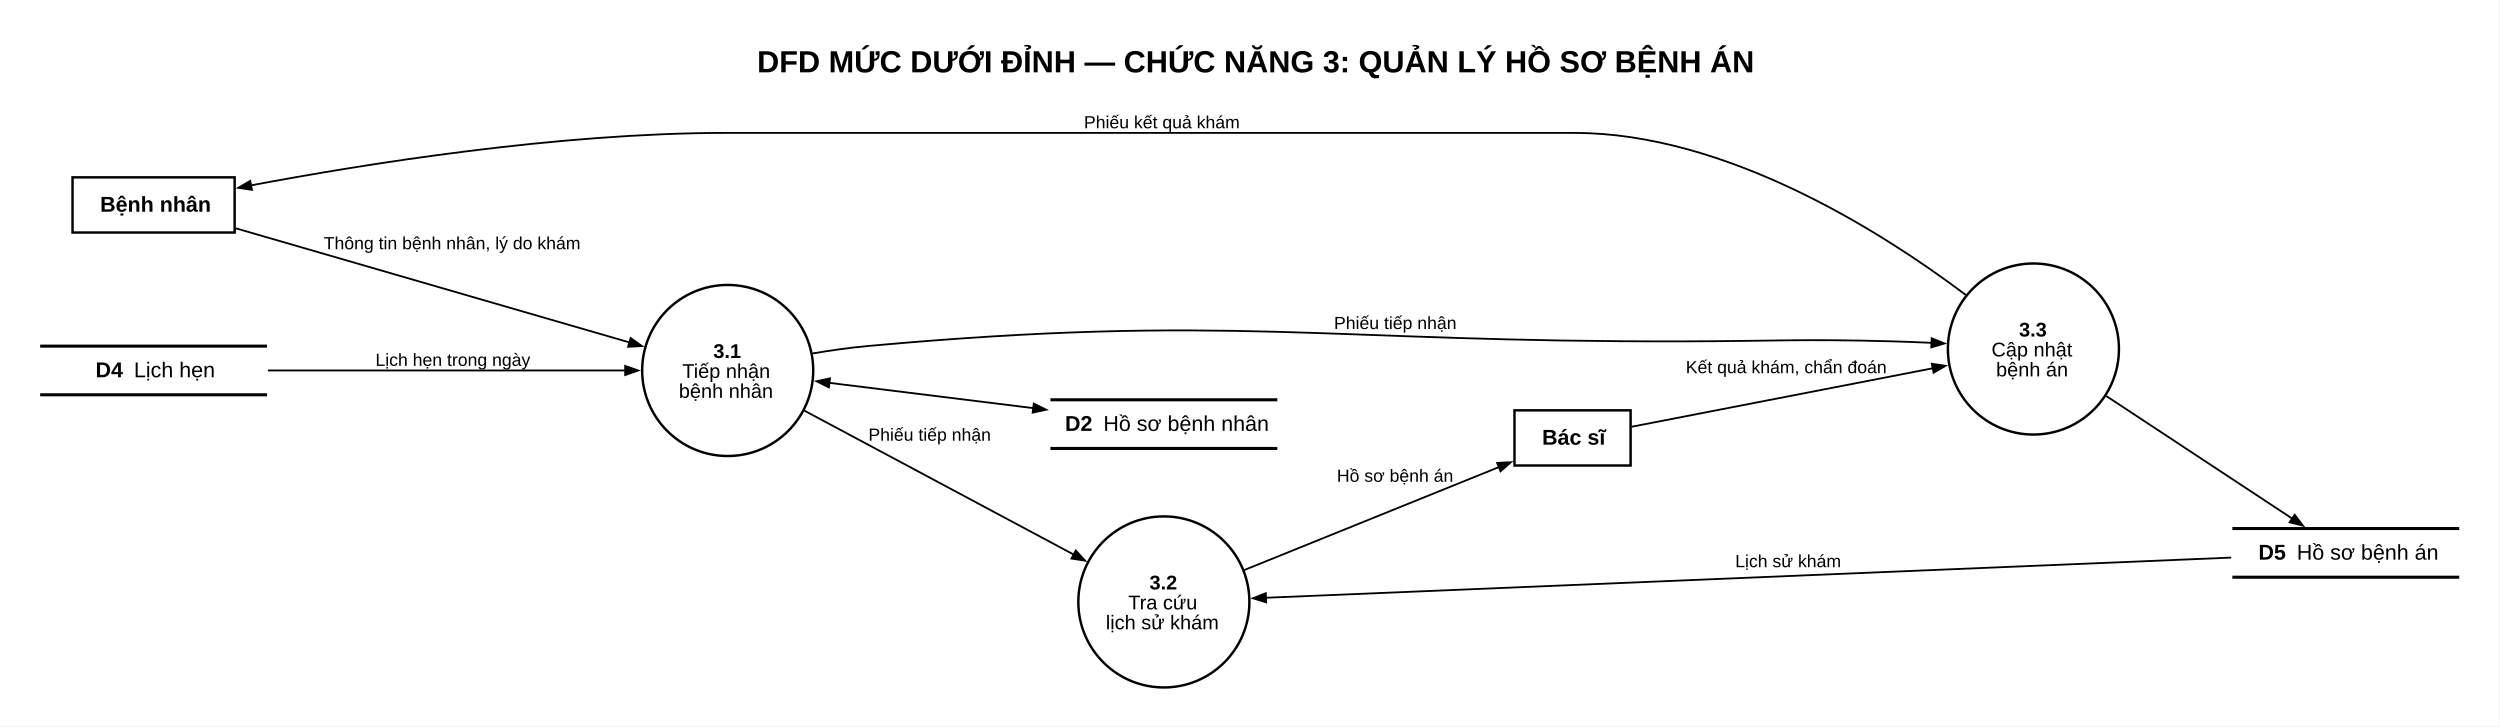
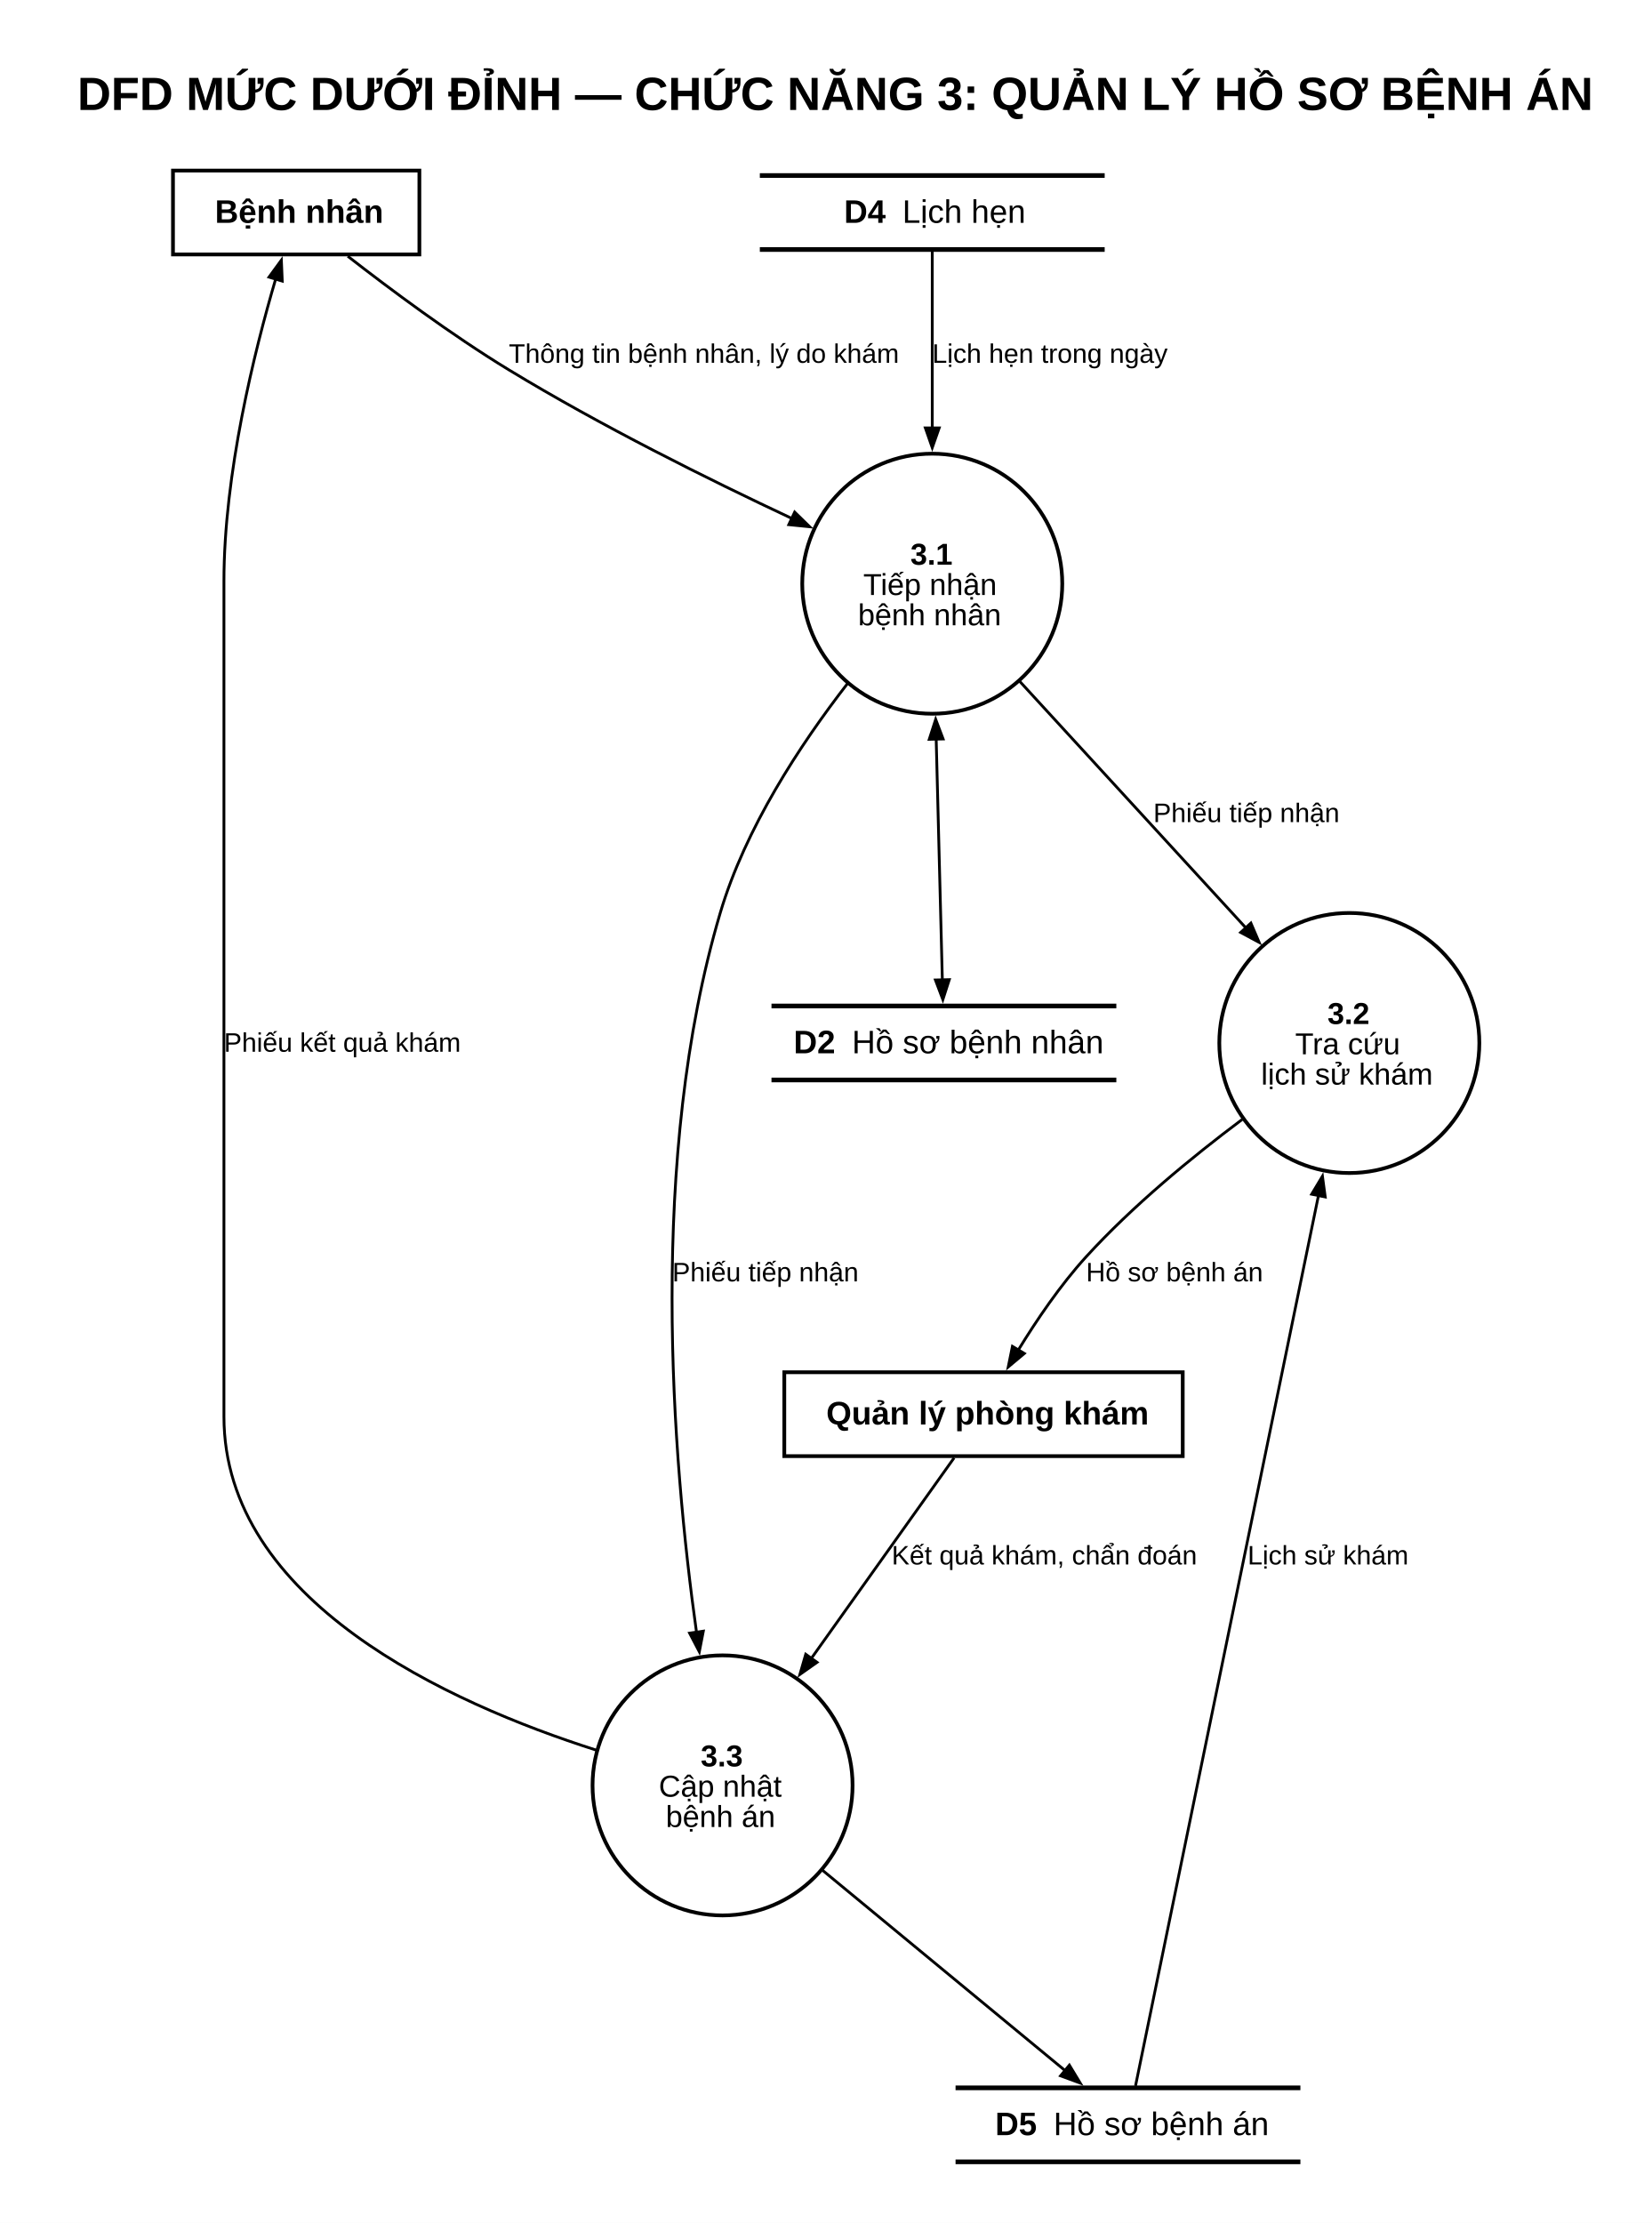
- <svg xmlns="http://www.w3.org/2000/svg" width="1631pt" height="474pt" viewBox="0.00 0.00 1631.00 474.00">
-   <g id="graph0" class="graph" transform="scale(1 1) rotate(0) translate(25.2 448.5)">
-     <polygon fill="white" stroke="none" points="-25.2,25.2 -25.2,-448.5 1605.4,-448.5 1605.4,25.2 -25.2,25.2" />
-     <text xml:space="preserve" text-anchor="start" x="468.73" y="-401.3" font-family="Arial" font-weight="bold" font-size="20.00">DFD MỨC DƯỚI ĐỈNH — CHỨC NĂNG 3: QUẢN LÝ HỒ SƠ BỆNH ÁN</text>
-     <text xml:space="preserve" text-anchor="start" x="787.48" y="-381.3" font-family="Arial" font-size="20.00"> </text>
+ <svg xmlns="http://www.w3.org/2000/svg" width="709pt" height="954pt" viewBox="0.00 0.00 709.00 954.00">
+   <g id="graph0" class="graph" transform="scale(1 1) rotate(0) translate(25.2 928.75)">
+     <polygon fill="white" stroke="none" points="-25.2,25.2 -25.2,-928.75 683.95,-928.75 683.95,25.2 -25.2,25.2" />
+     <text xml:space="preserve" text-anchor="start" x="8" y="-881.55" font-family="Arial" font-weight="bold" font-size="20.00">DFD MỨC DƯỚI ĐỈNH — CHỨC NĂNG 3: QUẢN LÝ HỒ SƠ BỆNH ÁN</text>
+     <text xml:space="preserve" text-anchor="start" x="326.75" y="-861.55" font-family="Arial" font-size="20.00"> </text>
    <g id="node1" class="node">
-       <polygon fill="#ffffff" stroke="black" stroke-width="1.6" points="127.88,-332.8 22.12,-332.8 22.12,-296.8 127.88,-296.8 127.88,-332.8" />
-       <text xml:space="preserve" text-anchor="start" x="40.12" y="-310.38" font-family="Arial" font-weight="bold" font-size="14.00">Bệnh nhân</text>
+       <polygon fill="#ffffff" stroke="black" stroke-width="1.6" points="154.79,-855.55 49.04,-855.55 49.04,-819.55 154.79,-819.55 154.79,-855.55" />
+       <text xml:space="preserve" text-anchor="start" x="67.04" y="-833.12" font-family="Arial" font-weight="bold" font-size="14.00">Bệnh nhân</text>
    </g>
    <g id="node3" class="node">
-       <ellipse fill="none" stroke="black" stroke-width="1.6" cx="449.55" cy="-206.8" rx="55.8" ry="55.8" />
-       <text xml:space="preserve" text-anchor="start" x="440.17" y="-214.95" font-family="Arial" font-weight="bold" font-size="13.00">3.1</text>
-       <text xml:space="preserve" text-anchor="start" x="419.92" y="-201.95" font-family="Arial" font-size="13.00">Tiếp nhận</text>
-       <text xml:space="preserve" text-anchor="start" x="417.67" y="-188.95" font-family="Arial" font-size="13.00">bệnh nhân</text>
+       <ellipse fill="none" stroke="black" stroke-width="1.6" cx="374.91" cy="-678.25" rx="55.8" ry="55.8" />
+       <text xml:space="preserve" text-anchor="start" x="365.54" y="-686.4" font-family="Arial" font-weight="bold" font-size="13.00">3.1</text>
+       <text xml:space="preserve" text-anchor="start" x="345.29" y="-673.4" font-family="Arial" font-size="13.00">Tiếp nhận</text>
+       <text xml:space="preserve" text-anchor="start" x="343.04" y="-660.4" font-family="Arial" font-size="13.00">bệnh nhân</text>
    </g>
    <g id="edge1" class="edge">
-       <path fill="none" stroke="black" stroke-width="1.2" d="M128.59,-299.56C196.11,-279.98 313.18,-246.04 385.44,-225.1" />
-       <polygon fill="black" stroke="black" stroke-width="1.2" points="386.25,-227.96 393.58,-222.73 384.59,-222.24 386.25,-227.96" />
-       <text xml:space="preserve" text-anchor="start" x="186" y="-285.89" font-family="Arial" font-size="11.50">Thông tin bệnh nhân, lý do khám</text>
+       <path fill="none" stroke="black" stroke-width="1.2" d="M124.06,-818.79C142.11,-804.73 168.54,-785.03 193.16,-770.05 232.47,-746.14 278.91,-723.02 315.01,-706.09" />
+       <polygon fill="black" stroke="black" stroke-width="1.2" points="315.86,-708.98 322.3,-702.69 313.34,-703.59 315.86,-708.98" />
+       <text xml:space="preserve" text-anchor="start" x="193.16" y="-773.05" font-family="Arial" font-size="11.50">Thông tin bệnh nhân, lý do khám</text>
    </g>
    <g id="node2" class="node">
-       <polygon fill="#ffffff" stroke="black" stroke-width="1.6" points="1038.6,-180.8 962.85,-180.8 962.85,-144.8 1038.6,-144.8 1038.6,-180.8" />
-       <text xml:space="preserve" text-anchor="start" x="980.85" y="-158.38" font-family="Arial" font-weight="bold" font-size="14.00">Bác sĩ</text>
+       <polygon fill="#ffffff" stroke="black" stroke-width="1.6" points="482.41,-339.85 311.41,-339.85 311.41,-303.85 482.41,-303.85 482.41,-339.85" />
+       <text xml:space="preserve" text-anchor="start" x="329.41" y="-317.43" font-family="Arial" font-weight="bold" font-size="14.00">Quản lý phòng khám</text>
    </g>
    <g id="node5" class="node">
-       <ellipse fill="none" stroke="black" stroke-width="1.6" cx="1301.4" cy="-220.8" rx="55.8" ry="55.8" />
-       <text xml:space="preserve" text-anchor="start" x="1292.03" y="-228.95" font-family="Arial" font-weight="bold" font-size="13.00">3.3</text>
-       <text xml:space="preserve" text-anchor="start" x="1274.03" y="-215.95" font-family="Arial" font-size="13.00">Cập nhật</text>
-       <text xml:space="preserve" text-anchor="start" x="1277.03" y="-202.95" font-family="Arial" font-size="13.00">bệnh án</text>
+       <ellipse fill="none" stroke="black" stroke-width="1.6" cx="284.91" cy="-162.55" rx="55.8" ry="55.8" />
+       <text xml:space="preserve" text-anchor="start" x="275.54" y="-170.7" font-family="Arial" font-weight="bold" font-size="13.00">3.3</text>
+       <text xml:space="preserve" text-anchor="start" x="257.54" y="-157.7" font-family="Arial" font-size="13.00">Cập nhật</text>
+       <text xml:space="preserve" text-anchor="start" x="260.54" y="-144.7" font-family="Arial" font-size="13.00">bệnh án</text>
    </g>
    <g id="edge8" class="edge">
-       <path fill="none" stroke="black" stroke-width="1.2" d="M1039.25,-170.09C1088.5,-179.65 1175.7,-196.58 1235.69,-208.23" />
-       <polygon fill="black" stroke="black" stroke-width="1.2" points="1235.13,-211.16 1244.04,-209.85 1236.26,-205.31 1235.13,-211.16" />
-       <text xml:space="preserve" text-anchor="start" x="1074.6" y="-205.04" font-family="Arial" font-size="11.50">Kết quả khám, chẩn đoán</text>
+       <path fill="none" stroke="black" stroke-width="1.2" d="M384.28,-303.11C369.48,-282.33 344.27,-246.92 322.95,-216.97" />
+       <polygon fill="black" stroke="black" stroke-width="1.2" points="325.46,-215.36 318.1,-210.17 320.61,-218.82 325.46,-215.36" />
+       <text xml:space="preserve" text-anchor="start" x="357.49" y="-257.35" font-family="Arial" font-size="11.50">Kết quả khám, chẩn đoán</text>
    </g>
    <g id="node4" class="node">
-       <ellipse fill="none" stroke="black" stroke-width="1.6" cx="734.1" cy="-55.8" rx="55.8" ry="55.8" />
-       <text xml:space="preserve" text-anchor="start" x="724.73" y="-63.95" font-family="Arial" font-weight="bold" font-size="13.00">3.2</text>
-       <text xml:space="preserve" text-anchor="start" x="710.85" y="-50.95" font-family="Arial" font-size="13.00">Tra cứu</text>
-       <text xml:space="preserve" text-anchor="start" x="696.23" y="-37.95" font-family="Arial" font-size="13.00">lịch sử khám</text>
+       <ellipse fill="none" stroke="black" stroke-width="1.6" cx="553.91" cy="-481.15" rx="55.8" ry="55.8" />
+       <text xml:space="preserve" text-anchor="start" x="544.54" y="-489.3" font-family="Arial" font-weight="bold" font-size="13.00">3.2</text>
+       <text xml:space="preserve" text-anchor="start" x="530.66" y="-476.3" font-family="Arial" font-size="13.00">Tra cứu</text>
+       <text xml:space="preserve" text-anchor="start" x="516.04" y="-463.3" font-family="Arial" font-size="13.00">lịch sử khám</text>
    </g>
    <g id="edge4" class="edge">
-       <path fill="none" stroke="black" stroke-width="1.2" d="M499.44,-180.67C548.32,-154.55 623.46,-114.4 675.26,-86.71" />
-       <polygon fill="black" stroke="black" stroke-width="1.2" points="676.64,-89.35 682.73,-82.72 673.83,-84.1 676.64,-89.35" />
-       <text xml:space="preserve" text-anchor="start" x="541.35" y="-160.96" font-family="Arial" font-size="11.50">Phiếu tiếp nhận</text>
+       <path fill="none" stroke="black" stroke-width="1.2" d="M412.44,-636.35C440.84,-605.39 479.93,-562.79 509.82,-530.21" />
+       <polygon fill="black" stroke="black" stroke-width="1.2" points="511.66,-532.61 515.21,-524.33 507.27,-528.59 511.66,-532.61" />
+       <text xml:space="preserve" text-anchor="start" x="469.78" y="-575.95" font-family="Arial" font-size="11.50">Phiếu tiếp nhận</text>
    </g>
    <g id="edge5" class="edge">
-       <path fill="none" stroke="black" stroke-width="1.2" d="M504.61,-217.87C516.65,-219.9 529.39,-221.72 541.35,-222.8 777.39,-244.11 837.6,-225.13 1074.6,-225.8 1134.6,-225.97 1149.62,-227.45 1209.6,-225.8 1217.79,-225.57 1226.39,-225.24 1234.9,-224.84" />
-       <polygon fill="black" stroke="black" stroke-width="1.2" points="1235.04,-227.81 1243.39,-224.42 1234.75,-221.87 1235.04,-227.81" />
-       <text xml:space="preserve" text-anchor="start" x="845.1" y="-233.84" font-family="Arial" font-size="11.50">Phiếu tiếp nhận</text>
+       <path fill="none" stroke="black" stroke-width="1.2" d="M338.5,-635.35C318.1,-609.03 294.66,-573.28 283.91,-536.95 252.93,-432.25 263.15,-303.67 273.77,-227.97" />
+       <polygon fill="black" stroke="black" stroke-width="1.2" points="276.66,-228.74 274.94,-219.9 270.77,-227.89 276.66,-228.74" />
+       <text xml:space="preserve" text-anchor="start" x="263.36" y="-378.85" font-family="Arial" font-size="11.50">Phiếu tiếp nhận</text>
    </g>
    <g id="node7" class="node">
-       <polyline fill="none" stroke="black" stroke-width="2" points="660.1,-155.93 808.1,-155.93" />
-       <polyline fill="none" stroke="black" stroke-width="2" points="808.1,-187.68 660.1,-187.68" />
-       <text xml:space="preserve" text-anchor="start" x="669.6" y="-167.38" font-family="Arial" font-weight="bold" font-size="14.00">D2</text>
-       <text xml:space="preserve" text-anchor="start" x="686.85" y="-167.38" font-family="Arial" font-size="14.00">  Hồ sơ bệnh nhân</text>
+       <polyline fill="none" stroke="black" stroke-width="2" points="305.91,-465.28 453.91,-465.28" />
+       <polyline fill="none" stroke="black" stroke-width="2" points="453.91,-497.03 305.91,-497.03" />
+       <text xml:space="preserve" text-anchor="start" x="315.41" y="-476.73" font-family="Arial" font-weight="bold" font-size="14.00">D2</text>
+       <text xml:space="preserve" text-anchor="start" x="332.66" y="-476.73" font-family="Arial" font-size="14.00">  Hồ sơ bệnh nhân</text>
    </g>
    <g id="edge3" class="edge">
-       <path fill="none" stroke="black" stroke-width="1.2" d="M515.73,-198.73C555.35,-193.82 606.37,-187.5 649.02,-182.22" />
-       <polygon fill="black" stroke="black" stroke-width="1.2" points="515.57,-195.75 507.5,-199.75 516.3,-201.65 515.57,-195.75" />
-       <polygon fill="black" stroke="black" stroke-width="1.2" points="649.23,-185.19 657.3,-181.19 648.5,-179.28 649.23,-185.19" />
+       <path fill="none" stroke="black" stroke-width="1.2" d="M376.59,-611.77C377.5,-576.35 378.57,-534.58 379.24,-508.23" />
+       <polygon fill="black" stroke="black" stroke-width="1.2" points="373.62,-611.47 376.38,-620.05 379.57,-611.63 373.62,-611.47" />
+       <polygon fill="black" stroke="black" stroke-width="1.2" points="382.22,-508.33 379.46,-499.76 376.27,-508.18 382.22,-508.33" />
    </g>
    <g id="edge7" class="edge">
-       <path fill="none" stroke="black" stroke-width="1.2" d="M786.44,-76.56C834.67,-96.06 906.22,-124.99 952.92,-143.87" />
-       <polygon fill="black" stroke="black" stroke-width="1.2" points="951.52,-146.52 960.52,-146.95 953.75,-141 951.52,-146.52" />
-       <text xml:space="preserve" text-anchor="start" x="846.98" y="-134.18" font-family="Arial" font-size="11.50">Hồ sơ bệnh án</text>
+       <path fill="none" stroke="black" stroke-width="1.2" d="M507.97,-448.37C486.27,-432.12 460.83,-411.2 440.91,-389.35 429.88,-377.25 419.65,-362.13 411.83,-349.37" />
+       <polygon fill="black" stroke="black" stroke-width="1.2" points="414.43,-347.91 407.52,-342.13 409.32,-350.96 414.43,-347.91" />
+       <text xml:space="preserve" text-anchor="start" x="440.91" y="-378.85" font-family="Arial" font-size="11.50">Hồ sơ bệnh án</text>
    </g>
    <g id="edge10" class="edge">
-       <path fill="none" stroke="black" stroke-width="1.2" d="M1257.37,-256.02C1201.86,-297.78 1100.64,-361.8 1001.73,-361.8 448.55,-361.8 448.55,-361.8 448.55,-361.8 338.81,-361.8 212.31,-341.48 138.54,-327.56" />
-       <polygon fill="black" stroke="black" stroke-width="1.2" points="139.18,-324.65 130.27,-325.98 138.06,-330.5 139.18,-324.65" />
-       <text xml:space="preserve" text-anchor="start" x="681.98" y="-364.8" font-family="Arial" font-size="11.50">Phiếu kết quả khám</text>
+       <path fill="none" stroke="black" stroke-width="1.2" d="M230.63,-177.71C167.23,-197.92 70.91,-241.66 70.91,-320.85 70.91,-679.25 70.91,-679.25 70.91,-679.25 70.91,-725.51 83.98,-778.01 93.15,-809.15" />
+       <polygon fill="black" stroke="black" stroke-width="1.2" points="90.25,-809.83 95.56,-817.11 95.94,-808.11 90.25,-809.83" />
+       <text xml:space="preserve" text-anchor="start" x="70.91" y="-477.4" font-family="Arial" font-size="11.50">Phiếu kết quả khám</text>
    </g>
    <g id="node8" class="node">
-       <polyline fill="none" stroke="black" stroke-width="2" points="1431.2,-71.93 1579.2,-71.93" />
-       <polyline fill="none" stroke="black" stroke-width="2" points="1579.2,-103.68 1431.2,-103.68" />
-       <text xml:space="preserve" text-anchor="start" x="1448.2" y="-83.38" font-family="Arial" font-weight="bold" font-size="14.00">D5</text>
-       <text xml:space="preserve" text-anchor="start" x="1465.45" y="-83.38" font-family="Arial" font-size="14.00">  Hồ sơ bệnh án</text>
+       <polyline fill="none" stroke="black" stroke-width="2" points="384.91,-1 532.91,-1" />
+       <polyline fill="none" stroke="black" stroke-width="2" points="532.91,-32.75 384.91,-32.75" />
+       <text xml:space="preserve" text-anchor="start" x="401.91" y="-12.45" font-family="Arial" font-weight="bold" font-size="14.00">D5</text>
+       <text xml:space="preserve" text-anchor="start" x="419.16" y="-12.45" font-family="Arial" font-size="14.00">  Hồ sơ bệnh án</text>
    </g>
    <g id="edge9" class="edge">
-       <path fill="none" stroke="black" stroke-width="1.2" d="M1348.95,-190.12C1386.03,-165.68 1437.06,-132.05 1470.33,-110.12" />
-       <polygon fill="black" stroke="black" stroke-width="1.2" points="1471.83,-112.7 1477.29,-105.54 1468.56,-107.73 1471.83,-112.7" />
+       <path fill="none" stroke="black" stroke-width="1.2" d="M327.92,-126.03C360.53,-99.11 404.33,-62.95 432.09,-40.02" />
+       <polygon fill="black" stroke="black" stroke-width="1.2" points="433.76,-42.5 438.42,-34.8 429.97,-37.91 433.76,-42.5" />
    </g>
    <g id="node6" class="node">
-       <polyline fill="none" stroke="black" stroke-width="2" points="1,-190.93 149,-190.93" />
-       <polyline fill="none" stroke="black" stroke-width="2" points="149,-222.68 1,-222.68" />
-       <text xml:space="preserve" text-anchor="start" x="37.12" y="-202.38" font-family="Arial" font-weight="bold" font-size="14.00">D4</text>
-       <text xml:space="preserve" text-anchor="start" x="54.38" y="-202.38" font-family="Arial" font-size="14.00">  Lịch hẹn</text>
+       <polyline fill="none" stroke="black" stroke-width="2" points="300.91,-821.67 448.91,-821.67" />
+       <polyline fill="none" stroke="black" stroke-width="2" points="448.91,-853.42 300.91,-853.42" />
+       <text xml:space="preserve" text-anchor="start" x="337.04" y="-833.12" font-family="Arial" font-weight="bold" font-size="14.00">D4</text>
+       <text xml:space="preserve" text-anchor="start" x="354.29" y="-833.12" font-family="Arial" font-size="14.00">  Lịch hẹn</text>
    </g>
    <g id="edge2" class="edge">
-       <path fill="none" stroke="black" stroke-width="1.2" d="M149.6,-206.8C217.54,-206.8 317.5,-206.8 382.81,-206.8" />
-       <polygon fill="black" stroke="black" stroke-width="1.2" points="382.67,-209.78 391.17,-206.8 382.67,-203.83 382.67,-209.78" />
-       <text xml:space="preserve" text-anchor="start" x="219.75" y="-209.8" font-family="Arial" font-size="11.50">Lịch hẹn trong ngày</text>
+       <path fill="none" stroke="black" stroke-width="1.2" d="M374.91,-820.89C374.91,-803.11 374.91,-772.91 374.91,-744.96" />
+       <polygon fill="black" stroke="black" stroke-width="1.2" points="377.89,-745.11 374.91,-736.61 371.94,-745.11 377.89,-745.11" />
+       <text xml:space="preserve" text-anchor="start" x="374.91" y="-773.05" font-family="Arial" font-size="11.50">Lịch hẹn trong ngày</text>
    </g>
    <g id="edge6" class="edge">
-       <path fill="none" stroke="black" stroke-width="1.2" d="M1430.44,-84.73C1280.58,-78.5 942.7,-64.44 800.32,-58.51" />
-       <polygon fill="black" stroke="black" stroke-width="1.2" points="800.84,-55.56 792.23,-58.18 800.6,-61.5 800.84,-55.56" />
-       <text xml:space="preserve" text-anchor="start" x="1106.85" y="-78.46" font-family="Arial" font-size="11.50">Lịch sử khám</text>
+       <path fill="none" stroke="black" stroke-width="1.2" d="M462.14,-33.57C474.38,-93.13 518.38,-307.23 540.71,-415.9" />
+       <polygon fill="black" stroke="black" stroke-width="1.2" points="537.74,-416.26 542.37,-423.98 543.57,-415.06 537.74,-416.26" />
+       <text xml:space="preserve" text-anchor="start" x="510.25" y="-257.35" font-family="Arial" font-size="11.50">Lịch sử khám</text>
    </g>
  </g>
</svg>
